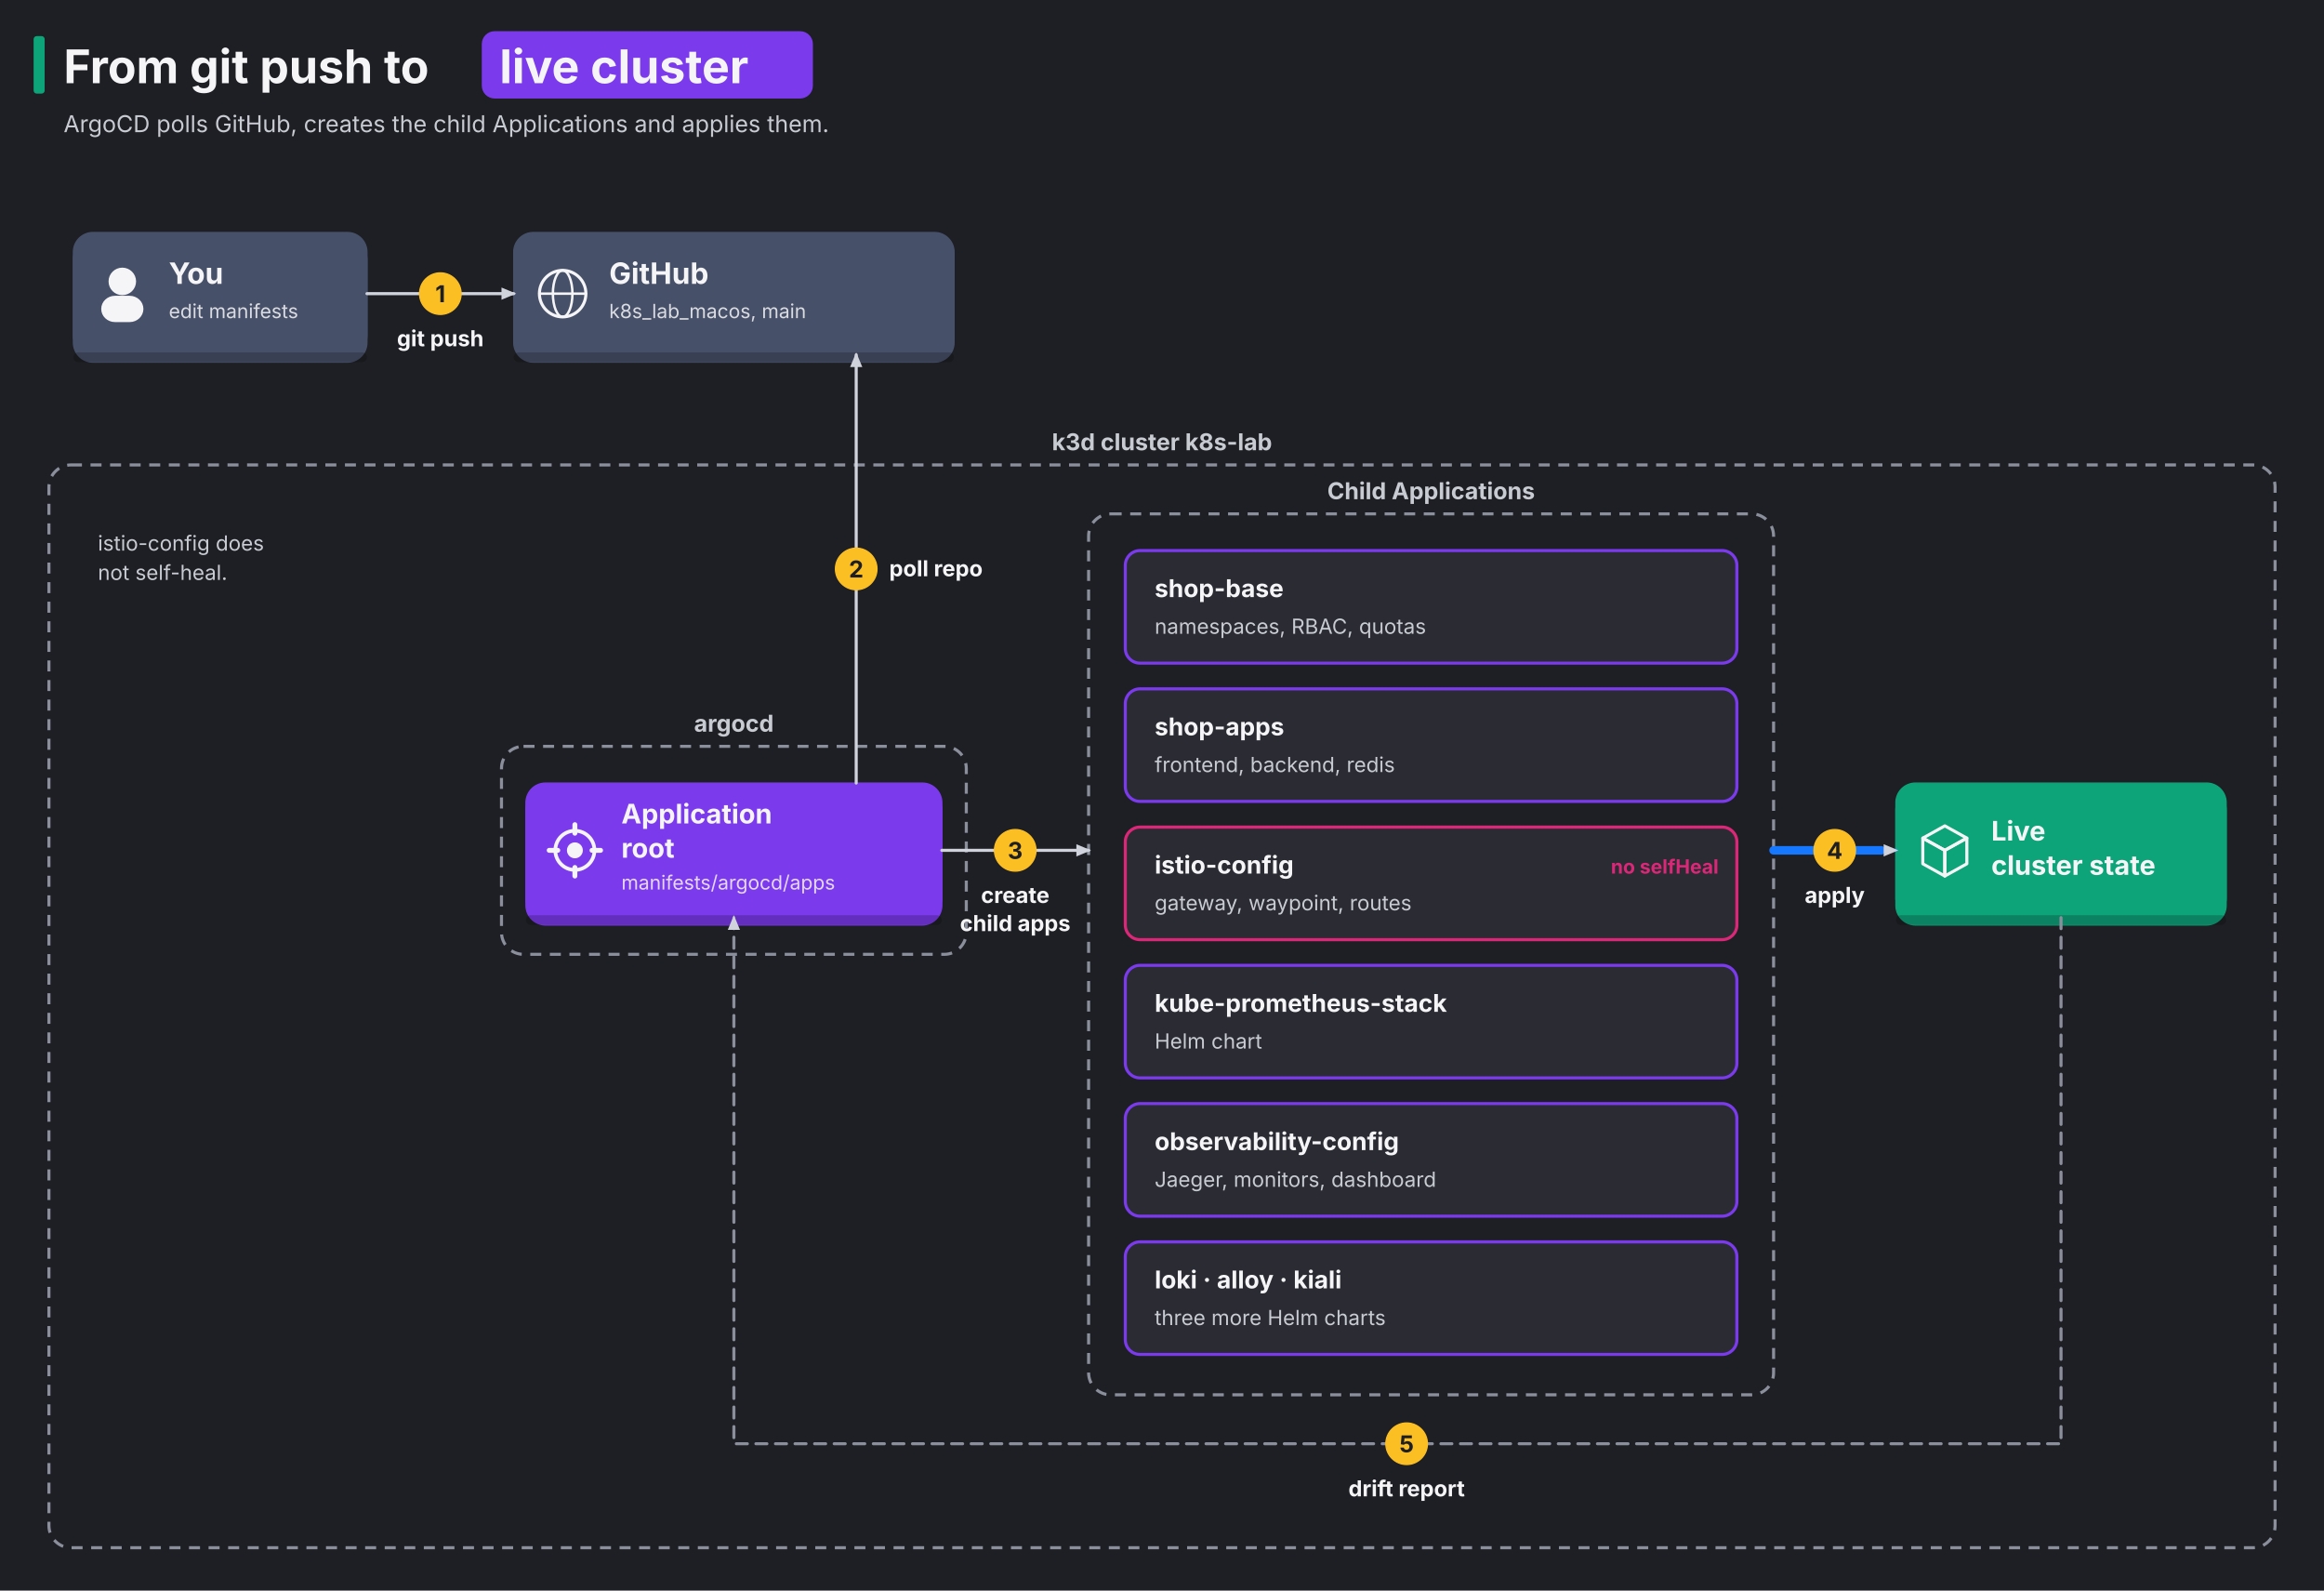
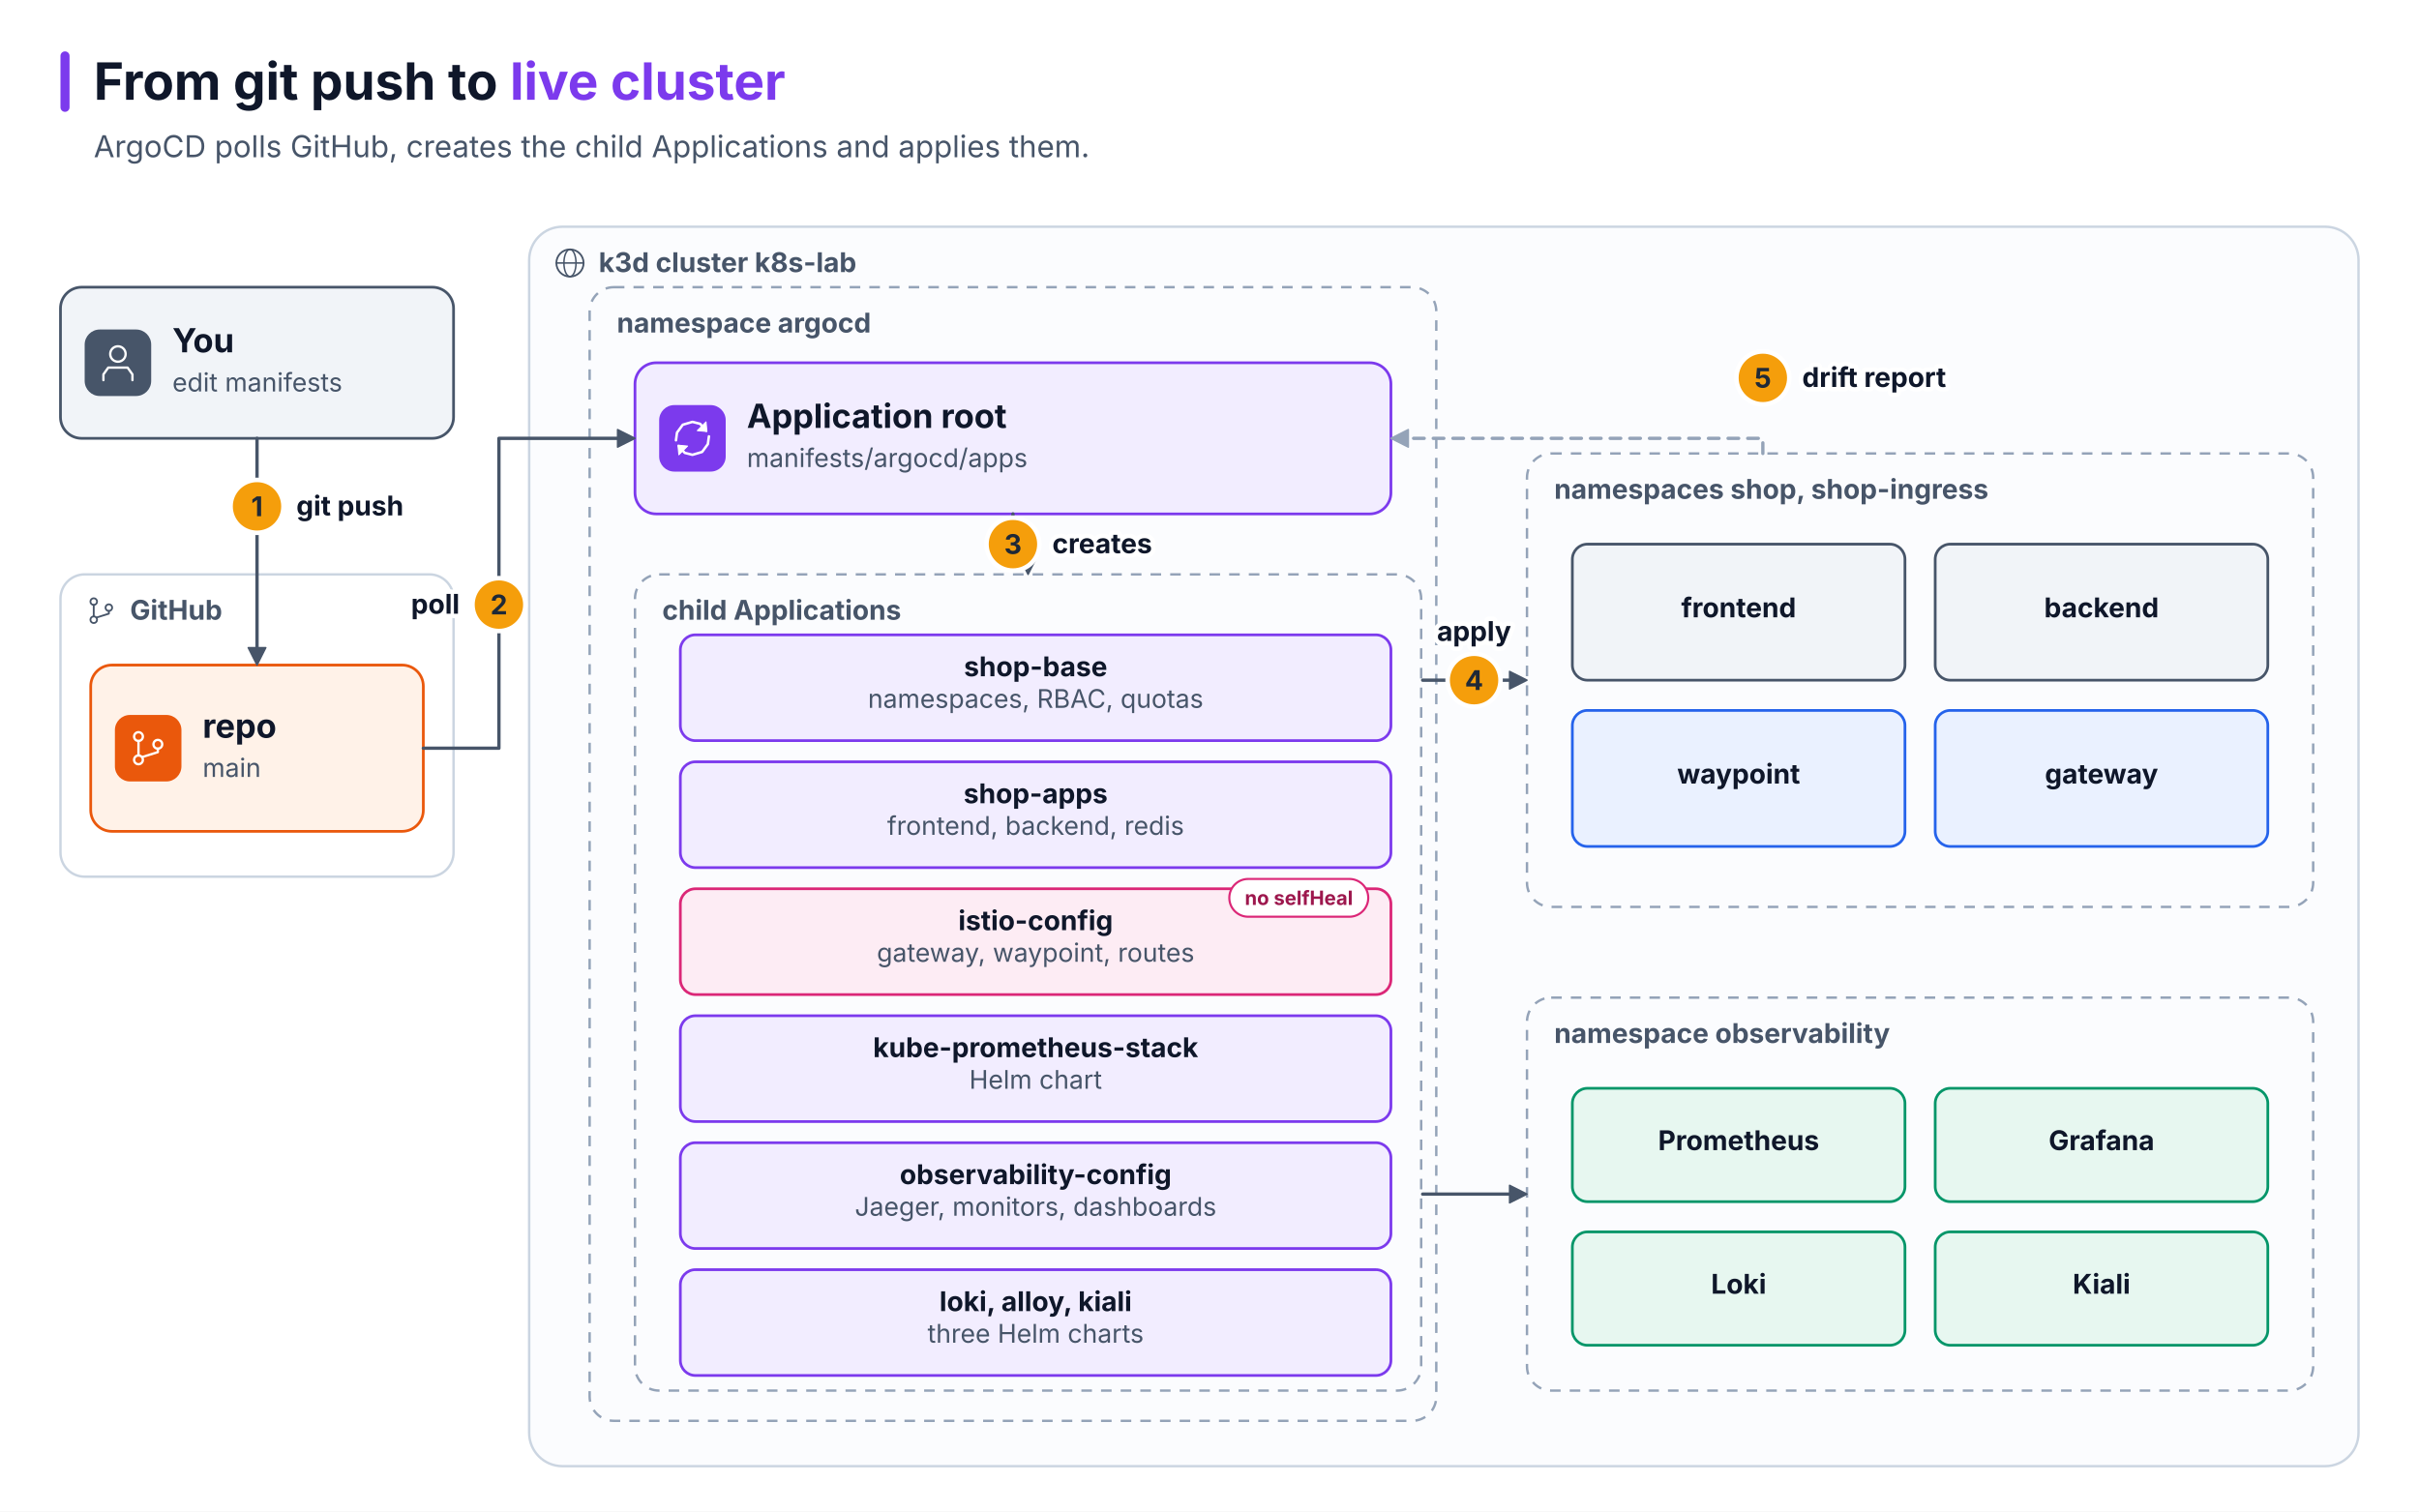
- <svg xmlns="http://www.w3.org/2000/svg" width="1900" height="1300" viewBox="0 0 1900 1300" font-family="Inter, -apple-system, 'Segoe UI', Helvetica, Arial, sans-serif">
-   <rect width="1900" height="1300" fill="#1e1f24" />
-   <defs>
-     <marker id="h" markerWidth="12" markerHeight="10" refX="10" refY="5" orient="auto" markerUnits="userSpaceOnUse">
-       <path d="M0,0 L12,5 L0,10 z" fill="#d0d3dc" />
-     </marker>
-   </defs>
-   <rect x="28.0" y="30.0" width="8.0" height="46.0" rx="2" fill="#0ea47a" stroke="#0ea47a" stroke-width="1" />
-   <text x="52.0" y="68.0" font-size="38" fill="#f5f5f7" font-weight="700" text-anchor="start">From git push to</text>
-   <rect x="394.4" y="26.0" width="269.7" height="54.0" rx="10" fill="#7c3aed" stroke="#7c3aed" stroke-width="1" />
-   <text x="408.4" y="68.0" font-size="38" fill="#f5f5f7" font-weight="700" text-anchor="start">live cluster</text>
-   <text x="52.0" y="108.0" font-size="19" fill="#c9cbd3" text-anchor="start">ArgoCD polls GitHub, creates the child Applications and applies them.</text>
-   <rect x="60.0" y="196.0" width="240.0" height="100.0" rx="16" fill="#475069" stroke="#475069" stroke-width="1" />
-   <rect x="60.0" y="190.0" width="240.0" height="100.0" rx="16" fill="#475069" stroke="#475069" stroke-width="1" />
-   <rect x="60.0" y="288.0" width="240.0" height="8.0" rx="4" fill="#00000033" stroke="#00000033" stroke-width="0" />
-   <ellipse cx="100.0" cy="230.0" rx="10" ry="10" fill="#f5f5f7" stroke="#f5f5f7" stroke-width="2.5" />
-   <rect x="84.0" y="243.0" width="32.0" height="19.0" rx="10" fill="#f5f5f7" stroke="#f5f5f7" stroke-width="2.5" />
-   <text x="138.0" y="232.0" font-size="24" fill="#f5f5f7" font-weight="700" text-anchor="start">You</text>
-   <text x="138.0" y="260.0" font-size="16" fill="#ffffffcc" text-anchor="start">edit manifests</text>
-   <rect x="420.0" y="196.0" width="360.0" height="100.0" rx="16" fill="#475069" stroke="#475069" stroke-width="1" />
-   <rect x="420.0" y="190.0" width="360.0" height="100.0" rx="16" fill="#475069" stroke="#475069" stroke-width="1" />
-   <rect x="420.0" y="288.0" width="360.0" height="8.0" rx="4" fill="#00000033" stroke="#00000033" stroke-width="0" />
-   <ellipse cx="460.0" cy="240.0" rx="19" ry="19" fill="none" stroke="#f5f5f7" stroke-width="2.5" />
-   <ellipse cx="460.0" cy="240.0" rx="8" ry="19" fill="none" stroke="#f5f5f7" stroke-width="2" />
-   <polyline points="441.0,240.0 479.0,240.0" fill="none" stroke="#f5f5f7" stroke-width="2" stroke-linecap="round" stroke-linejoin="round" />
-   <text x="498.0" y="232.0" font-size="24" fill="#f5f5f7" font-weight="700" text-anchor="start">GitHub</text>
-   <text x="498.0" y="260.0" font-size="16" fill="#ffffffcc" text-anchor="start">k8s_lab_macos, main</text>
-   <polyline points="300.0,240.0 420.0,240.0" fill="none" stroke="#d0d3dc" stroke-width="2.5" stroke-linecap="round" stroke-linejoin="round" marker-end="url(#h)" />
-   <ellipse cx="360.0" cy="240.0" rx="17" ry="17" fill="#fbbf24" stroke="#fbbf24" stroke-width="1" />
-   <text x="360.0" y="247.0" font-size="19" fill="#1e1f24" font-weight="700" text-anchor="middle">1</text>
-   <text x="360.0" y="283.0" font-size="18" fill="#f5f5f7" font-weight="700" text-anchor="middle">git push</text>
-   <rect x="40.0" y="380.0" width="1820.0" height="885.0" rx="18" fill="#00000000" stroke="#8b8f9c" stroke-width="2.5" stroke-dasharray="9 7" />
-   <text x="950.0" y="368.0" font-size="19" fill="#c9cbd3" font-weight="700" text-anchor="middle">k3d cluster k8s-lab</text>
-   <rect x="410.0" y="610.0" width="380.0" height="170.0" rx="18" fill="#00000000" stroke="#8b8f9c" stroke-width="2.5" stroke-dasharray="9 7" />
-   <text x="600.0" y="598.0" font-size="19" fill="#c9cbd3" font-weight="700" text-anchor="middle">argocd</text>
-   <rect x="430.0" y="646.0" width="340.0" height="110.0" rx="16" fill="#7c3aed" stroke="#7c3aed" stroke-width="1" />
-   <rect x="430.0" y="640.0" width="340.0" height="110.0" rx="16" fill="#7c3aed" stroke="#7c3aed" stroke-width="1" />
-   <rect x="430.0" y="748.0" width="340.0" height="8.0" rx="4" fill="#00000033" stroke="#00000033" stroke-width="0" />
-   <ellipse cx="470.0" cy="695.0" rx="16" ry="16" fill="none" stroke="#f5f5f7" stroke-width="3" />
-   <ellipse cx="470.0" cy="695.0" rx="6" ry="6" fill="#f5f5f7" stroke="#f5f5f7" stroke-width="1" />
-   <polyline points="470.0,674.0 470.0,681.0" fill="none" stroke="#f5f5f7" stroke-width="4" stroke-linecap="round" stroke-linejoin="round" />
-   <polyline points="470.0,709.0 470.0,716.0" fill="none" stroke="#f5f5f7" stroke-width="4" stroke-linecap="round" stroke-linejoin="round" />
-   <polyline points="449.0,695.0 456.0,695.0" fill="none" stroke="#f5f5f7" stroke-width="4" stroke-linecap="round" stroke-linejoin="round" />
-   <polyline points="484.0,695.0 491.0,695.0" fill="none" stroke="#f5f5f7" stroke-width="4" stroke-linecap="round" stroke-linejoin="round" />
-   <text x="508.0" y="673.0" font-size="22" fill="#f5f5f7" font-weight="700" text-anchor="start">Application</text>
-   <text x="508.0" y="701.0" font-size="22" fill="#f5f5f7" font-weight="700" text-anchor="start">root</text>
-   <text x="508.0" y="727.0" font-size="16" fill="#ffffffcc" text-anchor="start">manifests/argocd/apps</text>
-   <polyline points="700.0,640.0 700.0,290.0" fill="none" stroke="#d0d3dc" stroke-width="2.5" stroke-linecap="round" stroke-linejoin="round" marker-end="url(#h)" />
-   <ellipse cx="700.0" cy="465.0" rx="17" ry="17" fill="#fbbf24" stroke="#fbbf24" stroke-width="1" />
-   <text x="700.0" y="472.0" font-size="19" fill="#1e1f24" font-weight="700" text-anchor="middle">2</text>
-   <text x="727.0" y="471.0" font-size="18" fill="#f5f5f7" font-weight="700" text-anchor="start">poll repo</text>
-   <rect x="890.0" y="420.0" width="560.0" height="720.0" rx="18" fill="#00000000" stroke="#8b8f9c" stroke-width="2.5" stroke-dasharray="9 7" />
-   <text x="1170.0" y="408.0" font-size="19" fill="#c9cbd3" font-weight="700" text-anchor="middle">Child Applications</text>
-   <rect x="920.0" y="450.0" width="500.0" height="92.0" rx="12" fill="#2a2b33" stroke="#7c3aed" stroke-width="2.5" />
-   <text x="944.0" y="488.0" font-size="20" fill="#f5f5f7" font-weight="700" text-anchor="start">shop-base</text>
-   <text x="944.0" y="518.0" font-size="17" fill="#c9cbd3" text-anchor="start">namespaces, RBAC, quotas</text>
-   <rect x="920.0" y="563.0" width="500.0" height="92.0" rx="12" fill="#2a2b33" stroke="#7c3aed" stroke-width="2.5" />
-   <text x="944.0" y="601.0" font-size="20" fill="#f5f5f7" font-weight="700" text-anchor="start">shop-apps</text>
-   <text x="944.0" y="631.0" font-size="17" fill="#c9cbd3" text-anchor="start">frontend, backend, redis</text>
-   <rect x="920.0" y="676.0" width="500.0" height="92.0" rx="12" fill="#2a2b33" stroke="#db2777" stroke-width="2.5" />
-   <text x="944.0" y="714.0" font-size="20" fill="#f5f5f7" font-weight="700" text-anchor="start">istio-config</text>
-   <text x="944.0" y="744.0" font-size="17" fill="#c9cbd3" text-anchor="start">gateway, waypoint, routes</text>
-   <rect x="920.0" y="789.0" width="500.0" height="92.0" rx="12" fill="#2a2b33" stroke="#7c3aed" stroke-width="2.5" />
-   <text x="944.0" y="827.0" font-size="20" fill="#f5f5f7" font-weight="700" text-anchor="start">kube-prometheus-stack</text>
-   <text x="944.0" y="857.0" font-size="17" fill="#c9cbd3" text-anchor="start">Helm chart</text>
-   <rect x="920.0" y="902.0" width="500.0" height="92.0" rx="12" fill="#2a2b33" stroke="#7c3aed" stroke-width="2.5" />
-   <text x="944.0" y="940.0" font-size="20" fill="#f5f5f7" font-weight="700" text-anchor="start">observability-config</text>
-   <text x="944.0" y="970.0" font-size="17" fill="#c9cbd3" text-anchor="start">Jaeger, monitors, dashboard</text>
-   <rect x="920.0" y="1015.0" width="500.0" height="92.0" rx="12" fill="#2a2b33" stroke="#7c3aed" stroke-width="2.5" />
-   <text x="944.0" y="1053.0" font-size="20" fill="#f5f5f7" font-weight="700" text-anchor="start">loki · alloy · kiali</text>
-   <text x="944.0" y="1083.0" font-size="17" fill="#c9cbd3" text-anchor="start">three more Helm charts</text>
-   <text x="1405.0" y="714.0" font-size="16" fill="#db2777" font-weight="700" text-anchor="end">no selfHeal</text>
-   <polyline points="770.0,695.0 890.0,695.0" fill="none" stroke="#d0d3dc" stroke-width="2.5" stroke-linecap="round" stroke-linejoin="round" marker-end="url(#h)" />
-   <ellipse cx="830.0" cy="695.0" rx="17" ry="17" fill="#fbbf24" stroke="#fbbf24" stroke-width="1" />
-   <text x="830.0" y="702.0" font-size="19" fill="#1e1f24" font-weight="700" text-anchor="middle">3</text>
-   <text x="830.0" y="738.0" font-size="18" fill="#f5f5f7" font-weight="700" text-anchor="middle">create</text>
-   <text x="830.0" y="761.0" font-size="18" fill="#f5f5f7" font-weight="700" text-anchor="middle">child apps</text>
-   <rect x="1550.0" y="646.0" width="270.0" height="110.0" rx="16" fill="#0ea47a" stroke="#0ea47a" stroke-width="1" />
-   <rect x="1550.0" y="640.0" width="270.0" height="110.0" rx="16" fill="#0ea47a" stroke="#0ea47a" stroke-width="1" />
-   <rect x="1550.0" y="748.0" width="270.0" height="8.0" rx="4" fill="#00000033" stroke="#00000033" stroke-width="0" />
-   <polygon points="1590.0,675.0 1608.0,685.0 1590.0,695.0 1572.0,685.0" fill="none" stroke="#f5f5f7" stroke-width="2.5" stroke-linejoin="round" />
-   <polygon points="1572.0,685.0 1590.0,695.0 1590.0,716.0 1572.0,706.0" fill="none" stroke="#f5f5f7" stroke-width="2.5" stroke-linejoin="round" />
-   <polygon points="1608.0,685.0 1590.0,695.0 1590.0,716.0 1608.0,706.0" fill="none" stroke="#f5f5f7" stroke-width="2.5" stroke-linejoin="round" />
-   <text x="1628.0" y="687.0" font-size="22" fill="#f5f5f7" font-weight="700" text-anchor="start">Live</text>
-   <text x="1628.0" y="715.0" font-size="22" fill="#f5f5f7" font-weight="700" text-anchor="start">cluster state</text>
-   <polyline points="1450.0,695.0 1538.0,695.0" fill="none" stroke="#1677ff" stroke-width="7" stroke-linecap="round" stroke-linejoin="round" />
-   <polyline points="1450.0,695.0 1550.0,695.0" fill="none" stroke="#1677ff" stroke-width="2.5" stroke-linecap="round" stroke-linejoin="round" marker-end="url(#h)" />
-   <ellipse cx="1500.0" cy="695.0" rx="17" ry="17" fill="#fbbf24" stroke="#fbbf24" stroke-width="1" />
-   <text x="1500.0" y="702.0" font-size="19" fill="#1e1f24" font-weight="700" text-anchor="middle">4</text>
-   <text x="1500.0" y="738.0" font-size="18" fill="#f5f5f7" font-weight="700" text-anchor="middle">apply</text>
-   <polyline points="1685.0,750.0 1685.0,1180.0 600.0,1180.0 600.0,750.0" fill="none" stroke="#8b8f9c" stroke-width="2.5" stroke-linecap="round" stroke-linejoin="round" stroke-dasharray="9 7" marker-end="url(#h)" />
-   <ellipse cx="1150.0" cy="1180.0" rx="17" ry="17" fill="#fbbf24" stroke="#fbbf24" stroke-width="1" />
-   <text x="1150.0" y="1187.0" font-size="19" fill="#1e1f24" font-weight="700" text-anchor="middle">5</text>
-   <text x="1150.0" y="1223.0" font-size="18" fill="#f5f5f7" font-weight="700" text-anchor="middle">drift report</text>
-   <text x="80.0" y="450.0" font-size="17" fill="#c9cbd3" text-anchor="start">istio-config does</text>
-   <text x="80.0" y="474.0" font-size="17" fill="#c9cbd3" text-anchor="start">not self-heal.</text>
+ <svg xmlns="http://www.w3.org/2000/svg" width="1600" height="1000" viewBox="0 0 1600 1000" font-family="Inter, -apple-system, 'Segoe UI', Helvetica, Arial, sans-serif">
+   <rect width="1600" height="1000" fill="#ffffff" />
+   <rect x="40.0" y="34.0" width="6.0" height="40.0" rx="3.0" fill="#7c3aed" stroke="none" />
+   <text x="62" y="66" font-size="34" font-weight="700" fill="#0f172a">From git push to <tspan fill="#7c3aed">live cluster</tspan>
+   </text>
+   <text x="62.0" y="104.0" font-size="20.0" fill="#475569" text-anchor="start">ArgoCD polls GitHub, creates the child Applications and applies them.</text>
+   <rect x="40.0" y="190.0" width="260.0" height="100.0" rx="14.0" fill="#f1f4f8" stroke="#475569" stroke-width="1.8" />
+   <rect x="56.0" y="218.0" width="44.0" height="44.0" rx="10.0" fill="#475569" stroke="none" />
+   <ellipse cx="78.0" cy="234.2" rx="5.1" ry="5.1" fill="none" stroke="#ffffff" stroke-width="1.54" />
+   <polyline points="68.4,251.5 68.4,247.7 71.6,243.2 84.4,243.2 87.6,247.7 87.6,251.5" fill="none" stroke="#ffffff" stroke-width="1.54" stroke-linecap="round" stroke-linejoin="round" />
+   <text x="114.0" y="233.1" font-size="22.0" fill="#0f172a" font-weight="700" text-anchor="start">You</text>
+   <text x="114.0" y="259.0" font-size="17.0" fill="#475569" text-anchor="start">edit manifests</text>
+   <rect x="40.0" y="380.0" width="260.0" height="200.0" rx="16.0" fill="#ffffff" stroke="#cbd5e1" stroke-width="1.6" />
+   <ellipse cx="62.0" cy="398.0" rx="2.2" ry="2.2" fill="none" stroke="#475569" stroke-width="1.20" />
+   <ellipse cx="62.0" cy="410.0" rx="2.2" ry="2.2" fill="none" stroke="#475569" stroke-width="1.20" />
+   <ellipse cx="72.0" cy="402.0" rx="2.2" ry="2.2" fill="none" stroke="#475569" stroke-width="1.20" />
+   <polyline points="62.0,400.2 62.0,407.8" fill="none" stroke="#475569" stroke-width="1.20" stroke-linecap="round" stroke-linejoin="round" />
+   <polyline points="72.0,404.2 72.0,406.0 64.0,408.5" fill="none" stroke="#475569" stroke-width="1.20" stroke-linecap="round" stroke-linejoin="round" />
+   <text x="86.0" y="410.0" font-size="18.0" fill="#475569" font-weight="700" text-anchor="start">GitHub</text>
+   <rect x="60.0" y="440.0" width="220.0" height="110.0" rx="14.0" fill="#fff2e8" stroke="#ea580c" stroke-width="1.8" />
+   <rect x="76.0" y="473.0" width="44.0" height="44.0" rx="10.0" fill="#ea580c" stroke="none" />
+   <ellipse cx="91.6" cy="487.3" rx="2.9" ry="2.9" fill="none" stroke="#ffffff" stroke-width="1.54" />
+   <ellipse cx="91.6" cy="502.7" rx="2.9" ry="2.9" fill="none" stroke="#ffffff" stroke-width="1.54" />
+   <ellipse cx="104.4" cy="492.4" rx="2.9" ry="2.9" fill="none" stroke="#ffffff" stroke-width="1.54" />
+   <polyline points="91.6,490.2 91.6,499.8" fill="none" stroke="#ffffff" stroke-width="1.54" stroke-linecap="round" stroke-linejoin="round" />
+   <polyline points="104.4,495.3 104.4,497.6 94.2,500.8" fill="none" stroke="#ffffff" stroke-width="1.54" stroke-linecap="round" stroke-linejoin="round" />
+   <text x="134.0" y="488.1" font-size="22.0" fill="#0f172a" font-weight="700" text-anchor="start">repo</text>
+   <text x="134.0" y="514.0" font-size="17.0" fill="#475569" text-anchor="start">main</text>
+   <polyline points="170.0,290.0 170.0,430.5" fill="none" stroke="#475569" stroke-width="2.20" stroke-linecap="round" stroke-linejoin="round" />
+   <polygon points="170.0,440.0 164.2,428.5 175.8,428.5" fill="#475569" stroke="#475569" stroke-width="1" stroke-linejoin="round" />
+   <ellipse cx="170.0" cy="335.0" rx="19.0" ry="19.0" fill="#ffffff" stroke="none" />
+   <ellipse cx="170.0" cy="335.0" rx="16.0" ry="16.0" fill="#f59e0b" stroke="none" />
+   <text x="170.0" y="341.5" font-size="18.0" fill="#1f2937" font-weight="700" text-anchor="middle">1</text>
+   <text x="196.0" y="341.0" font-size="18.0" fill="#0f172a" font-weight="700" stroke="#ffffff" stroke-width="6" stroke-linejoin="round" paint-order="stroke" text-anchor="start">git push</text>
+   <rect x="350.0" y="150.0" width="1210.0" height="820.0" rx="22.0" fill="#fbfcfe" stroke="#cbd5e1" stroke-width="1.6" />
+   <ellipse cx="377.0" cy="174.0" rx="9.0" ry="9.0" fill="none" stroke="#475569" stroke-width="1.20" />
+   <ellipse cx="377.0" cy="174.0" rx="4.0" ry="9.0" fill="none" stroke="#475569" stroke-width="1.00" />
+   <polyline points="368.0,174.0 386.0,174.0" fill="none" stroke="#475569" stroke-width="1.00" stroke-linecap="round" stroke-linejoin="round" />
+   <text x="396.0" y="180.0" font-size="18.0" fill="#475569" font-weight="700" text-anchor="start">k3d cluster k8s-lab</text>
+   <rect x="390.0" y="190.0" width="560.0" height="750.0" rx="16.0" fill="none" stroke="#94a3b8" stroke-width="1.6" stroke-dasharray="7 6" />
+   <text x="408.0" y="220.0" font-size="18.0" fill="#475569" font-weight="700" text-anchor="start">namespace argocd</text>
+   <rect x="420.0" y="240.0" width="500.0" height="100.0" rx="14.0" fill="#f2edff" stroke="#7c3aed" stroke-width="1.8" />
+   <rect x="436.0" y="268.0" width="44.0" height="44.0" rx="10.0" fill="#7c3aed" stroke="none" />
+   <polyline points="467.0,284.9 463.1,280.4 458.0,279.1 451.6,281.0 447.8,286.2 447.1,291.3" fill="none" stroke="#ffffff" stroke-width="1.66" stroke-linecap="round" stroke-linejoin="round" />
+   <polygon points="467.0,279.1 467.6,285.5 461.2,284.9" fill="#ffffff" stroke="#ffffff" stroke-width="0.64" stroke-linejoin="round" />
+   <polyline points="449.0,295.1 452.9,299.6 458.0,300.9 464.4,299.0 468.2,293.8 468.9,288.7" fill="none" stroke="#ffffff" stroke-width="1.66" stroke-linecap="round" stroke-linejoin="round" />
+   <polygon points="449.0,300.9 448.4,294.5 454.8,295.1" fill="#ffffff" stroke="#ffffff" stroke-width="0.64" stroke-linejoin="round" />
+   <text x="494.0" y="283.1" font-size="22.0" fill="#0f172a" font-weight="700" text-anchor="start">Application root</text>
+   <text x="494.0" y="309.0" font-size="17.0" fill="#475569" text-anchor="start">manifests/argocd/apps</text>
+   <polyline points="280.0,495.0 330.0,495.0 330.0,290.0 410.5,290.0" fill="none" stroke="#475569" stroke-width="2.20" stroke-linecap="round" stroke-linejoin="round" />
+   <polygon points="420.0,290.0 408.5,295.8 408.5,284.2" fill="#475569" stroke="#475569" stroke-width="1" stroke-linejoin="round" />
+   <ellipse cx="330.0" cy="400.0" rx="19.0" ry="19.0" fill="#ffffff" stroke="none" />
+   <ellipse cx="330.0" cy="400.0" rx="16.0" ry="16.0" fill="#f59e0b" stroke="none" />
+   <text x="330.0" y="406.5" font-size="18.0" fill="#1f2937" font-weight="700" text-anchor="middle">2</text>
+   <text x="304.0" y="406.0" font-size="18.0" fill="#0f172a" font-weight="700" stroke="#ffffff" stroke-width="6" stroke-linejoin="round" paint-order="stroke" text-anchor="end">poll</text>
+   <rect x="450.0" y="420.0" width="470.0" height="70.0" rx="10.0" fill="#f2edff" stroke="#7c3aed" stroke-width="1.8" />
+   <text x="685.0" y="447.4" font-size="18.0" fill="#0f172a" font-weight="700" text-anchor="middle">shop-base</text>
+   <text x="685.0" y="468.3" font-size="17.0" fill="#475569" text-anchor="middle">namespaces, RBAC, quotas</text>
+   <rect x="450.0" y="504.0" width="470.0" height="70.0" rx="10.0" fill="#f2edff" stroke="#7c3aed" stroke-width="1.8" />
+   <text x="685.0" y="531.4" font-size="18.0" fill="#0f172a" font-weight="700" text-anchor="middle">shop-apps</text>
+   <text x="685.0" y="552.3" font-size="17.0" fill="#475569" text-anchor="middle">frontend, backend, redis</text>
+   <rect x="450.0" y="588.0" width="470.0" height="70.0" rx="10.0" fill="#fdecf4" stroke="#db2777" stroke-width="1.8" />
+   <text x="685.0" y="615.4" font-size="18.0" fill="#0f172a" font-weight="700" text-anchor="middle">istio-config</text>
+   <text x="685.0" y="636.3" font-size="17.0" fill="#475569" text-anchor="middle">gateway, waypoint, routes</text>
+   <rect x="450.0" y="672.0" width="470.0" height="70.0" rx="10.0" fill="#f2edff" stroke="#7c3aed" stroke-width="1.8" />
+   <text x="685.0" y="699.4" font-size="18.0" fill="#0f172a" font-weight="700" text-anchor="middle">kube-prometheus-stack</text>
+   <text x="685.0" y="720.3" font-size="17.0" fill="#475569" text-anchor="middle">Helm chart</text>
+   <rect x="450.0" y="756.0" width="470.0" height="70.0" rx="10.0" fill="#f2edff" stroke="#7c3aed" stroke-width="1.8" />
+   <text x="685.0" y="783.4" font-size="18.0" fill="#0f172a" font-weight="700" text-anchor="middle">observability-config</text>
+   <text x="685.0" y="804.3" font-size="17.0" fill="#475569" text-anchor="middle">Jaeger, monitors, dashboards</text>
+   <rect x="450.0" y="840.0" width="470.0" height="70.0" rx="10.0" fill="#f2edff" stroke="#7c3aed" stroke-width="1.8" />
+   <text x="685.0" y="867.4" font-size="18.0" fill="#0f172a" font-weight="700" text-anchor="middle">loki, alloy, kiali</text>
+   <text x="685.0" y="888.3" font-size="17.0" fill="#475569" text-anchor="middle">three Helm charts</text>
+   <rect x="813.1" y="581.5" width="91.9" height="25.0" rx="12.5" fill="#ffffff" stroke="#db2777" stroke-width="1.4" />
+   <text x="859.1" y="598.7" font-size="13.0" fill="#9d174d" font-weight="700" text-anchor="middle">no selfHeal</text>
+   <rect x="420.0" y="380.0" width="520.0" height="540.0" rx="16.0" fill="none" stroke="#94a3b8" stroke-width="1.6" stroke-dasharray="7 6" />
+   <text x="438.0" y="410.0" font-size="18.0" fill="#475569" font-weight="700" text-anchor="start">child Applications</text>
+   <polyline points="670.0,340.0 670.0,360.0 680.0,360.0 680.0,370.5" fill="none" stroke="#475569" stroke-width="2.20" stroke-linecap="round" stroke-linejoin="round" />
+   <polygon points="680.0,380.0 674.2,368.5 685.8,368.5" fill="#475569" stroke="#475569" stroke-width="1" stroke-linejoin="round" />
+   <ellipse cx="670.0" cy="360.0" rx="19.0" ry="19.0" fill="#ffffff" stroke="none" />
+   <ellipse cx="670.0" cy="360.0" rx="16.0" ry="16.0" fill="#f59e0b" stroke="none" />
+   <text x="670.0" y="366.5" font-size="18.0" fill="#1f2937" font-weight="700" text-anchor="middle">3</text>
+   <text x="696.0" y="366.0" font-size="18.0" fill="#0f172a" font-weight="700" stroke="#ffffff" stroke-width="6" stroke-linejoin="round" paint-order="stroke" text-anchor="start">creates</text>
+   <rect x="1010.0" y="300.0" width="520.0" height="300.0" rx="16.0" fill="none" stroke="#94a3b8" stroke-width="1.6" stroke-dasharray="7 6" />
+   <text x="1028.0" y="330.0" font-size="18.0" fill="#475569" font-weight="700" text-anchor="start">namespaces shop, shop-ingress</text>
+   <rect x="1040.0" y="360.0" width="220.0" height="90.0" rx="10.0" fill="#f1f4f8" stroke="#475569" stroke-width="1.8" />
+   <text x="1150.0" y="408.4" font-size="18.0" fill="#0f172a" font-weight="700" text-anchor="middle">frontend</text>
+   <rect x="1280.0" y="360.0" width="220.0" height="90.0" rx="10.0" fill="#f1f4f8" stroke="#475569" stroke-width="1.8" />
+   <text x="1390.0" y="408.4" font-size="18.0" fill="#0f172a" font-weight="700" text-anchor="middle">backend</text>
+   <rect x="1040.0" y="470.0" width="220.0" height="90.0" rx="10.0" fill="#eaf1ff" stroke="#2563eb" stroke-width="1.8" />
+   <text x="1150.0" y="518.4" font-size="18.0" fill="#0f172a" font-weight="700" text-anchor="middle">waypoint</text>
+   <rect x="1280.0" y="470.0" width="220.0" height="90.0" rx="10.0" fill="#eaf1ff" stroke="#2563eb" stroke-width="1.8" />
+   <text x="1390.0" y="518.4" font-size="18.0" fill="#0f172a" font-weight="700" text-anchor="middle">gateway</text>
+   <rect x="1010.0" y="660.0" width="520.0" height="260.0" rx="16.0" fill="none" stroke="#94a3b8" stroke-width="1.6" stroke-dasharray="7 6" />
+   <text x="1028.0" y="690.0" font-size="18.0" fill="#475569" font-weight="700" text-anchor="start">namespace observability</text>
+   <rect x="1040.0" y="720.0" width="220.0" height="75.0" rx="10.0" fill="#e7f7f0" stroke="#059669" stroke-width="1.8" />
+   <text x="1150.0" y="760.9" font-size="18.0" fill="#0f172a" font-weight="700" text-anchor="middle">Prometheus</text>
+   <rect x="1280.0" y="720.0" width="220.0" height="75.0" rx="10.0" fill="#e7f7f0" stroke="#059669" stroke-width="1.8" />
+   <text x="1390.0" y="760.9" font-size="18.0" fill="#0f172a" font-weight="700" text-anchor="middle">Grafana</text>
+   <rect x="1040.0" y="815.0" width="220.0" height="75.0" rx="10.0" fill="#e7f7f0" stroke="#059669" stroke-width="1.8" />
+   <text x="1150.0" y="855.9" font-size="18.0" fill="#0f172a" font-weight="700" text-anchor="middle">Loki</text>
+   <rect x="1280.0" y="815.0" width="220.0" height="75.0" rx="10.0" fill="#e7f7f0" stroke="#059669" stroke-width="1.8" />
+   <text x="1390.0" y="855.9" font-size="18.0" fill="#0f172a" font-weight="700" text-anchor="middle">Kiali</text>
+   <polyline points="941.0,450.0 1000.5,450.0" fill="none" stroke="#475569" stroke-width="2.20" stroke-linecap="round" stroke-linejoin="round" />
+   <polygon points="1010.0,450.0 998.5,455.8 998.5,444.2" fill="#475569" stroke="#475569" stroke-width="1" stroke-linejoin="round" />
+   <ellipse cx="975.0" cy="450.0" rx="19.0" ry="19.0" fill="#ffffff" stroke="none" />
+   <ellipse cx="975.0" cy="450.0" rx="16.0" ry="16.0" fill="#f59e0b" stroke="none" />
+   <text x="975.0" y="456.5" font-size="18.0" fill="#1f2937" font-weight="700" text-anchor="middle">4</text>
+   <text x="975.0" y="424.0" font-size="18.0" fill="#0f172a" font-weight="700" stroke="#ffffff" stroke-width="6" stroke-linejoin="round" paint-order="stroke" text-anchor="middle">apply</text>
+   <polyline points="941.0,790.0 1000.5,790.0" fill="none" stroke="#475569" stroke-width="2.20" stroke-linecap="round" stroke-linejoin="round" />
+   <polygon points="1010.0,790.0 998.5,795.8 998.5,784.2" fill="#475569" stroke="#475569" stroke-width="1" stroke-linejoin="round" />
+   <polyline points="1166.0,300.0 1166.0,290.0 929.5,290.0" fill="none" stroke="#94a3b8" stroke-width="2.20" stroke-linecap="round" stroke-linejoin="round" stroke-dasharray="7 6" />
+   <polygon points="920.0,290.0 931.5,284.2 931.5,295.8" fill="#94a3b8" stroke="#94a3b8" stroke-width="1" stroke-linejoin="round" />
+   <ellipse cx="1166.0" cy="250.0" rx="19.0" ry="19.0" fill="#ffffff" stroke="none" />
+   <ellipse cx="1166.0" cy="250.0" rx="16.0" ry="16.0" fill="#f59e0b" stroke="none" />
+   <text x="1166.0" y="256.5" font-size="18.0" fill="#1f2937" font-weight="700" text-anchor="middle">5</text>
+   <text x="1192.0" y="256.0" font-size="18.0" fill="#0f172a" font-weight="700" stroke="#ffffff" stroke-width="6" stroke-linejoin="round" paint-order="stroke" text-anchor="start">drift report</text>
</svg>
